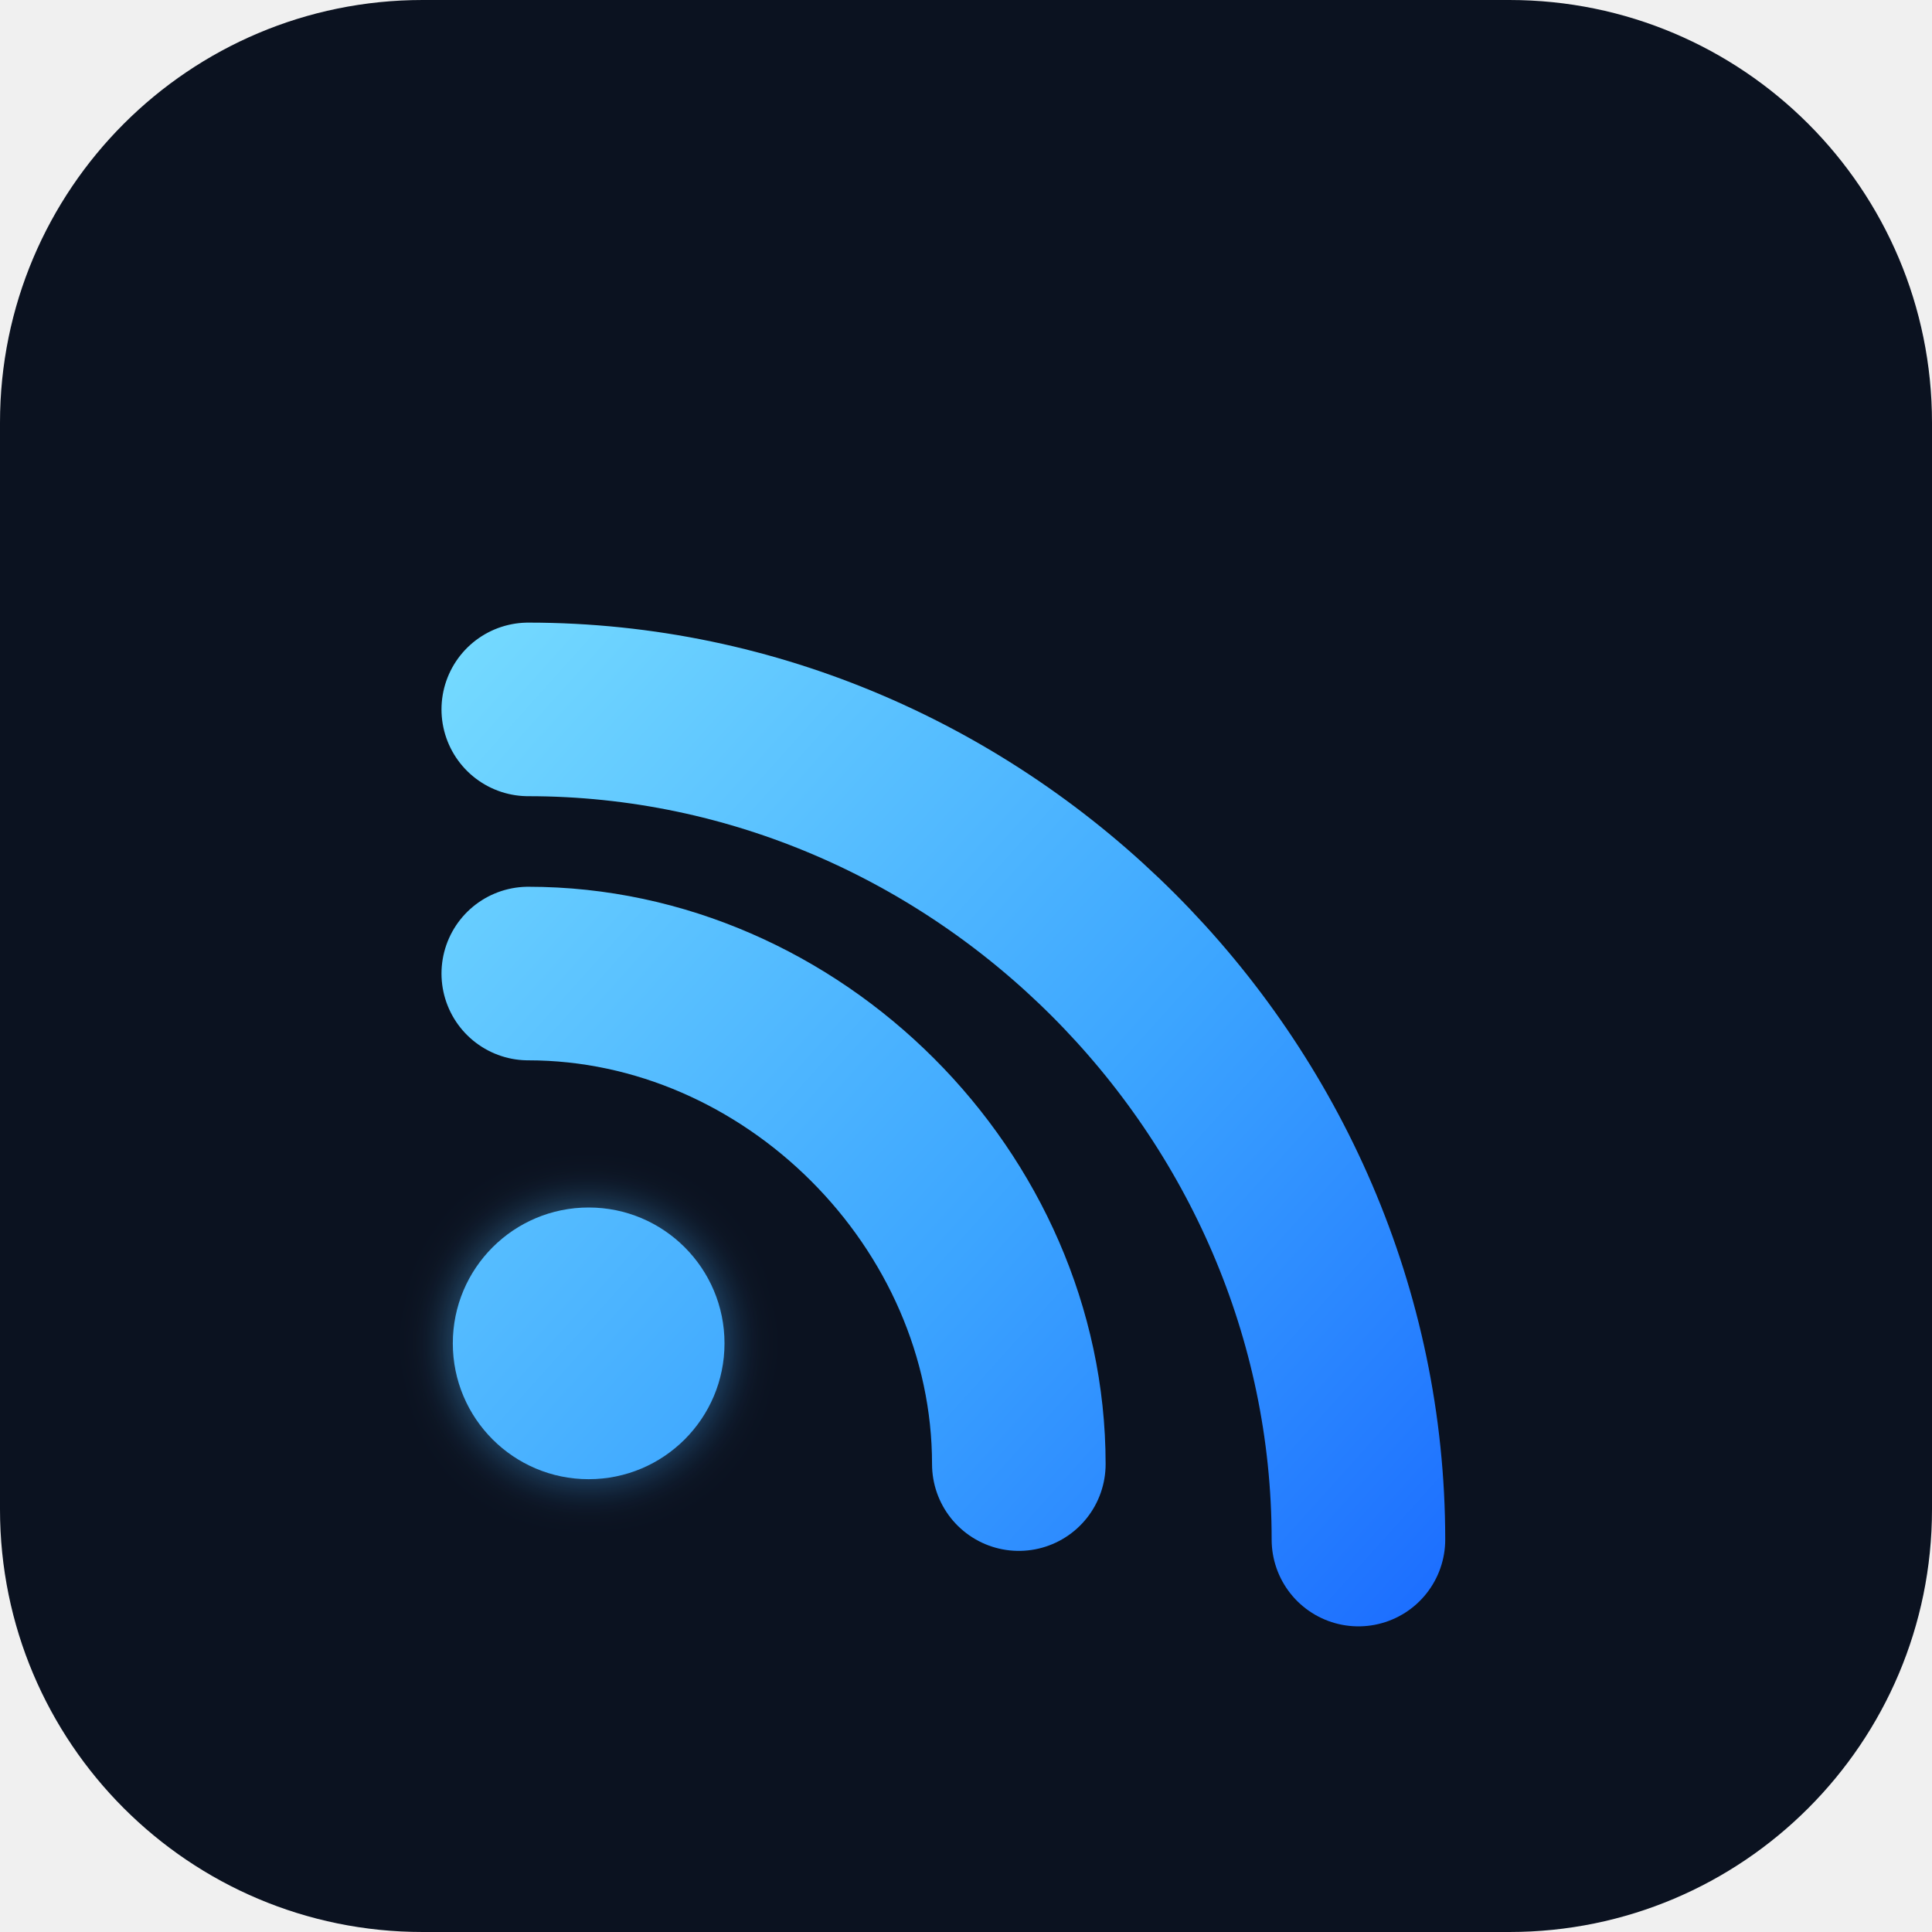
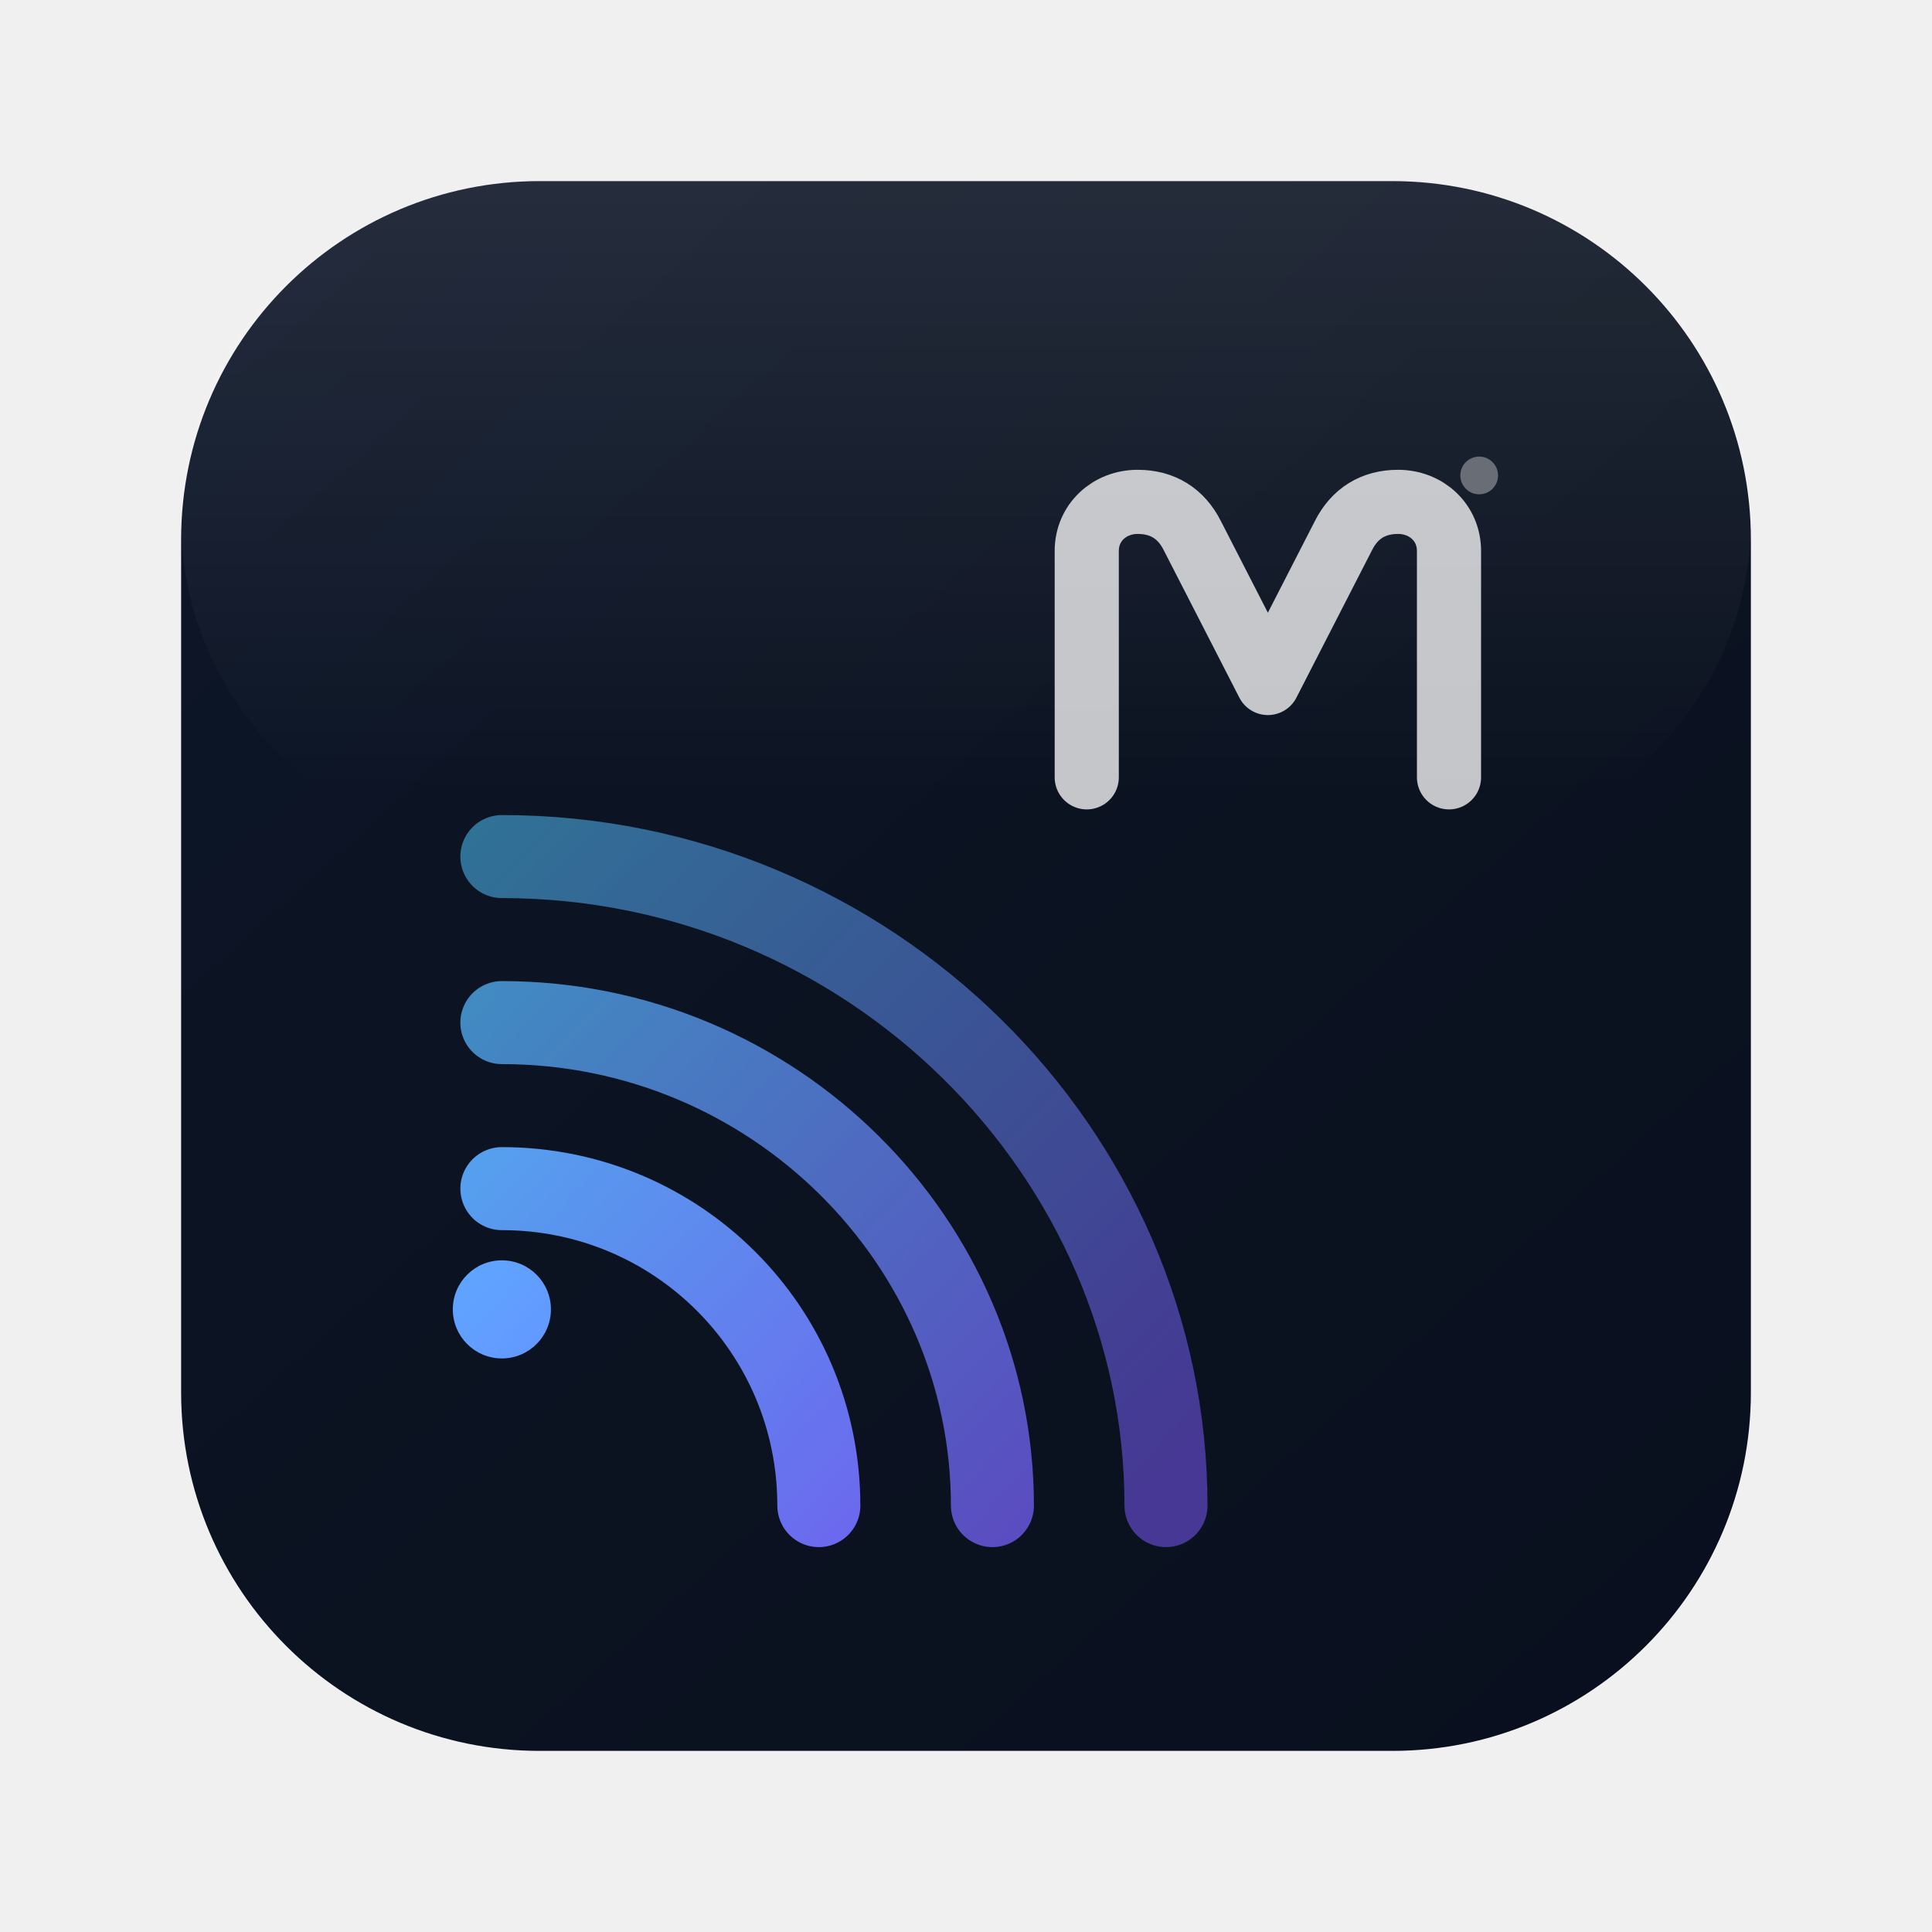
<svg xmlns="http://www.w3.org/2000/svg" width="1024" height="1024" viewBox="0 0 1024 1024" fill="none">
-   <rect width="1024" height="1024" rx="224" fill="#0B1220" />
  <defs>
-     <linearGradient id="rssGradient" x1="220" y1="260" x2="820" y2="800" gradientUnits="userSpaceOnUse">
-       <stop offset="0%" stop-color="#7EE3FF" />
-       <stop offset="60%" stop-color="#3CA5FF" />
-       <stop offset="100%" stop-color="#1B6CFF" />
+     <linearGradient id="bg" x1="160" y1="120" x2="880" y2="920" gradientUnits="userSpaceOnUse">
+       <stop offset="0" stop-color="#0D1628" />
+       <stop offset="0.55" stop-color="#0B1220" />
+       <stop offset="1" stop-color="#090F1E" />
    </linearGradient>
-     <filter id="softGlow" x="0" y="0" width="1024" height="1024" filterUnits="userSpaceOnUse" color-interpolation-filters="sRGB">
-       <feGaussianBlur stdDeviation="12" result="blur" />
-       <feColorMatrix in="blur" type="matrix" values="1 0 0 0 0  0 1 0 0 0  0 0 1 0 0  0 0 0 0.5 0" result="glow" />
-       <feMerge>
-         <feMergeNode in="glow" />
-         <feMergeNode in="SourceGraphic" />
-       </feMerge>
-     </filter>
+     <linearGradient id="highlight" x1="0" y1="96" x2="0" y2="420" gradientUnits="userSpaceOnUse">
+       <stop offset="0" stop-color="#FFFFFF" stop-opacity="0.10" />
+       <stop offset="1" stop-color="#FFFFFF" stop-opacity="0" />
+     </linearGradient>
+     <linearGradient id="accent" x1="240" y1="320" x2="700" y2="760" gradientUnits="userSpaceOnUse">
+       <stop offset="0" stop-color="#45E3FF" />
+       <stop offset="1" stop-color="#7C5CFF" />
+     </linearGradient>
  </defs>
-   <circle cx="312" cy="712" r="72" fill="url(#rssGradient)" filter="url(#softGlow)" />
-   <path d="M280 516C420 516 540 636 540 776" stroke="url(#rssGradient)" stroke-width="92" stroke-linecap="round" />
-   <path d="M280 376C520 376 720 576 720 816" stroke="url(#rssGradient)" stroke-width="92" stroke-linecap="round" />
+   <rect x="96" y="96" width="832" height="832" rx="190" fill="url(#bg)" />
+   <rect x="96" y="96" width="832" height="360" rx="190" fill="url(#highlight)" />
+   <g transform="translate(-64,0)">
+     <circle cx="330" cy="694" r="26" fill="url(#accent)" />
+     <path d="M330 630              C 423 630, 498 705, 498 798" stroke="url(#accent)" stroke-width="44" stroke-linecap="round" fill="none" opacity="0.92" />
+     <path d="M330 542              C 474 542, 590 658, 590 798" stroke="url(#accent)" stroke-width="44" stroke-linecap="round" fill="none" opacity="0.72" />
+     <path d="M330 454              C 525 454, 682 611, 682 798" stroke="url(#accent)" stroke-width="44" stroke-linecap="round" fill="none" opacity="0.52" />
+     <g transform="translate(0,-108)" opacity="0.92">
+       <path d="M640 520                V 400                C 640 385, 652 374, 667 374                C 680 374, 690 380, 696 392                L 736 470                L 776 392                C 782 380, 792 374, 805 374                C 820 374, 832 385, 832 400                V 520" stroke="#FFFFFF" stroke-opacity="0.82" stroke-width="34" stroke-linecap="round" stroke-linejoin="round" fill="none" />
+       <circle cx="848" cy="360" r="10" fill="#FFFFFF" fill-opacity="0.38" />
+     </g>
+   </g>
</svg>
